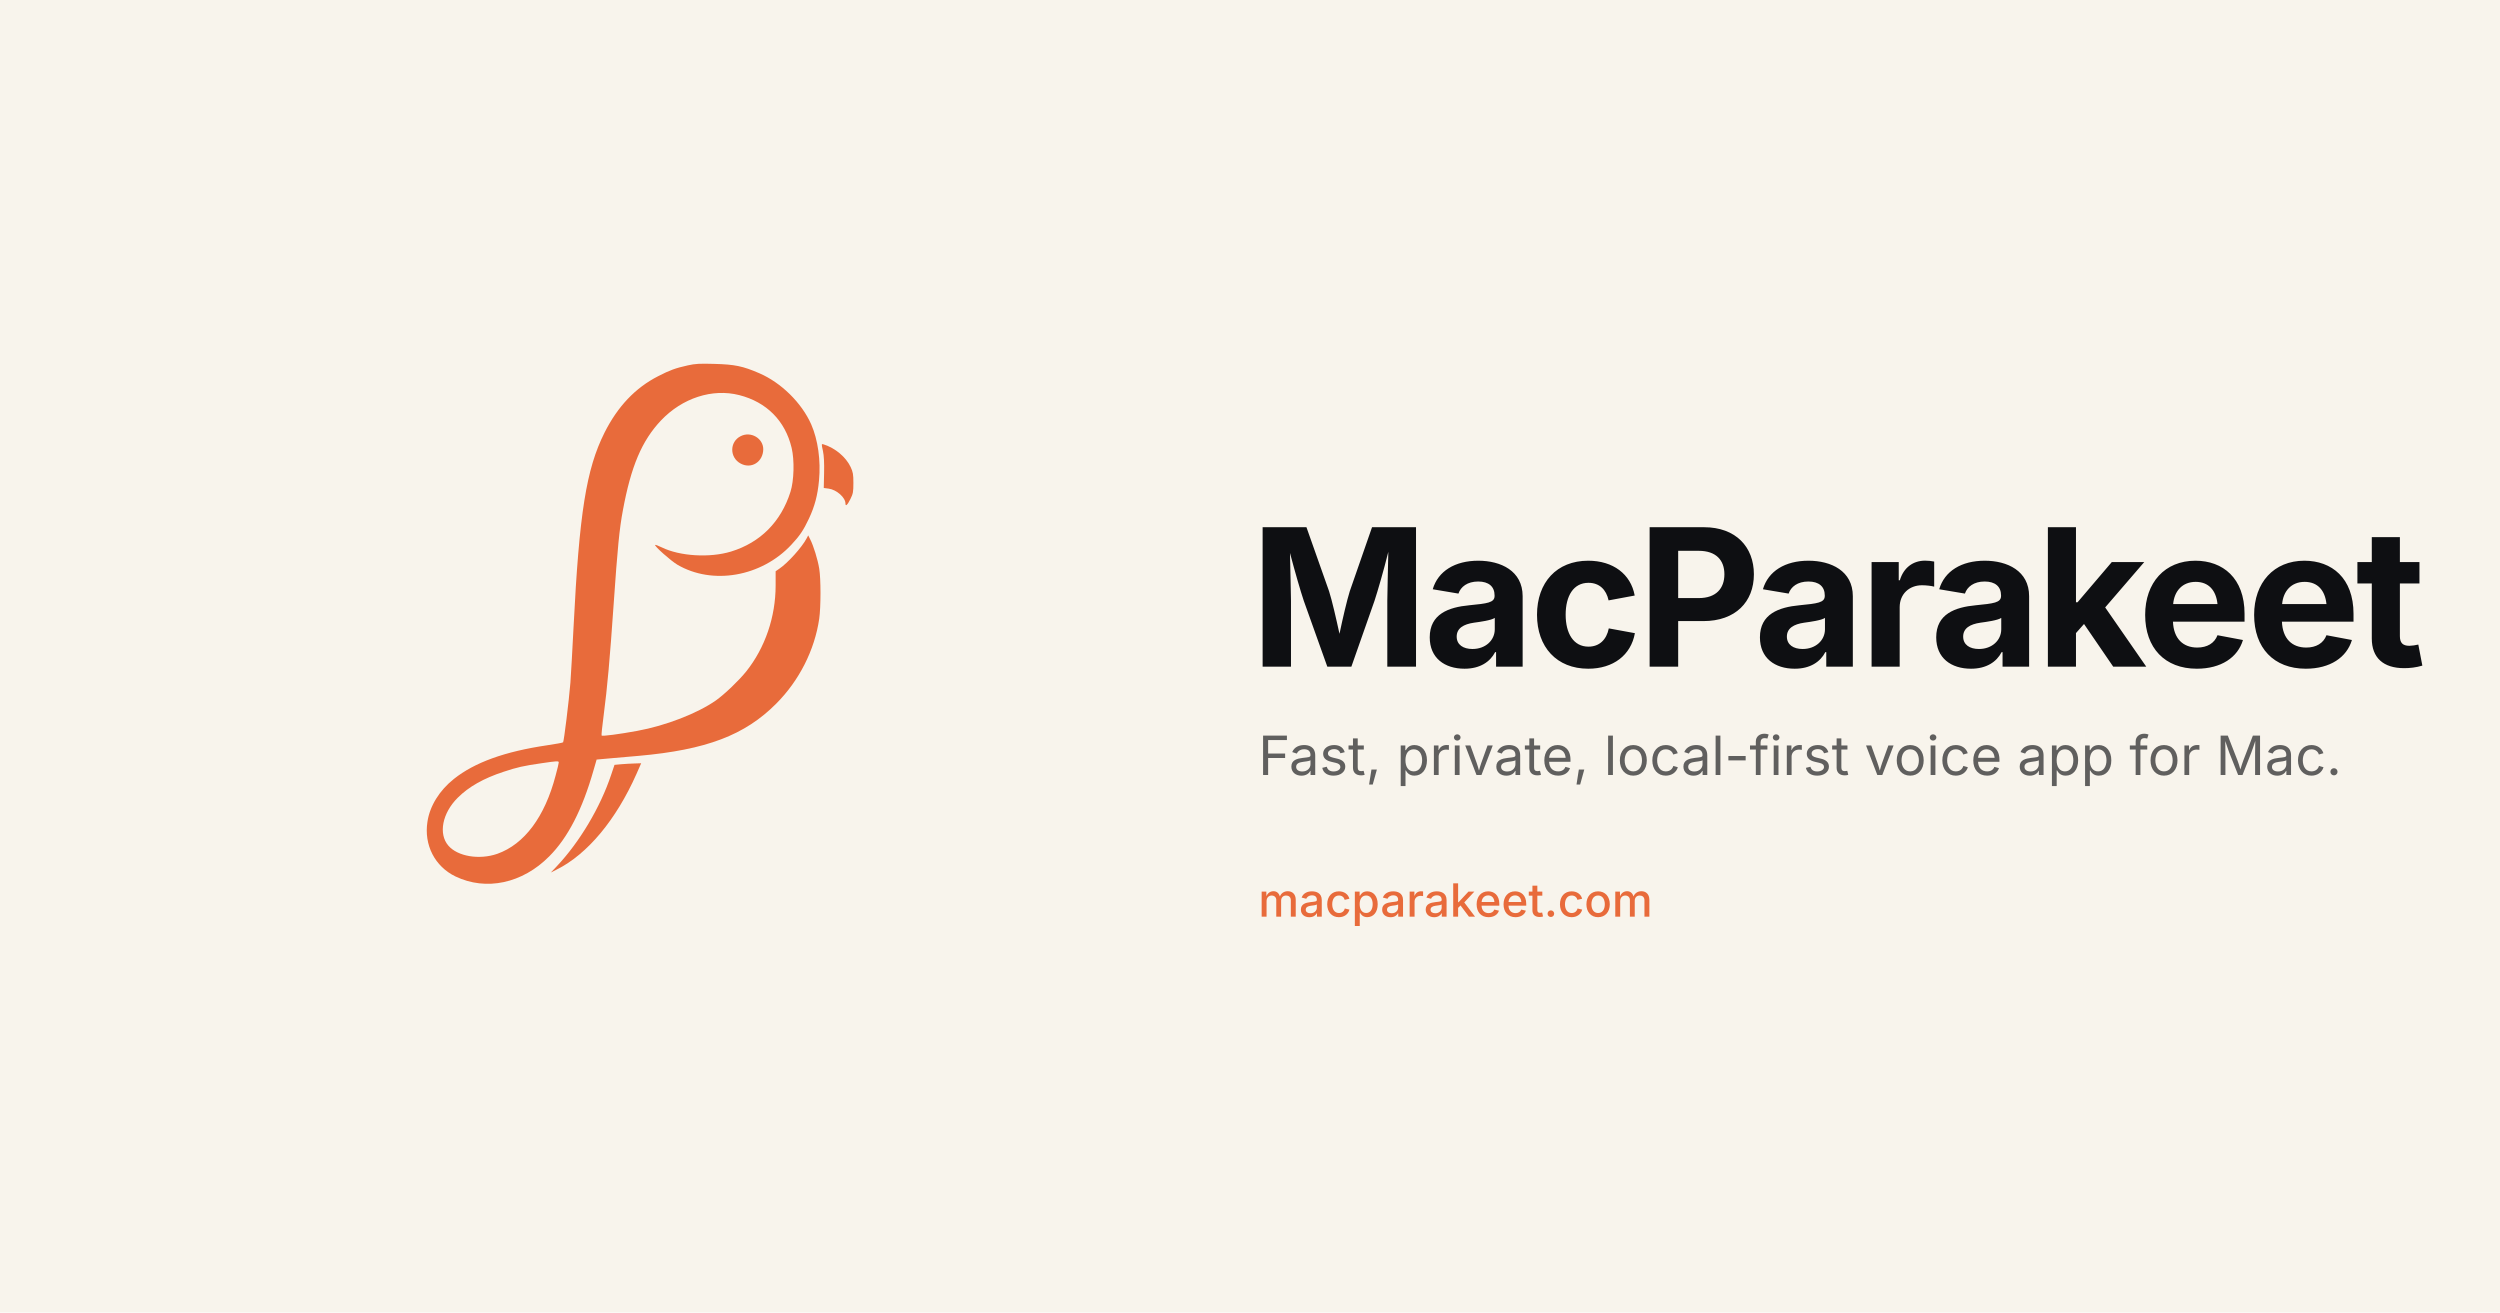
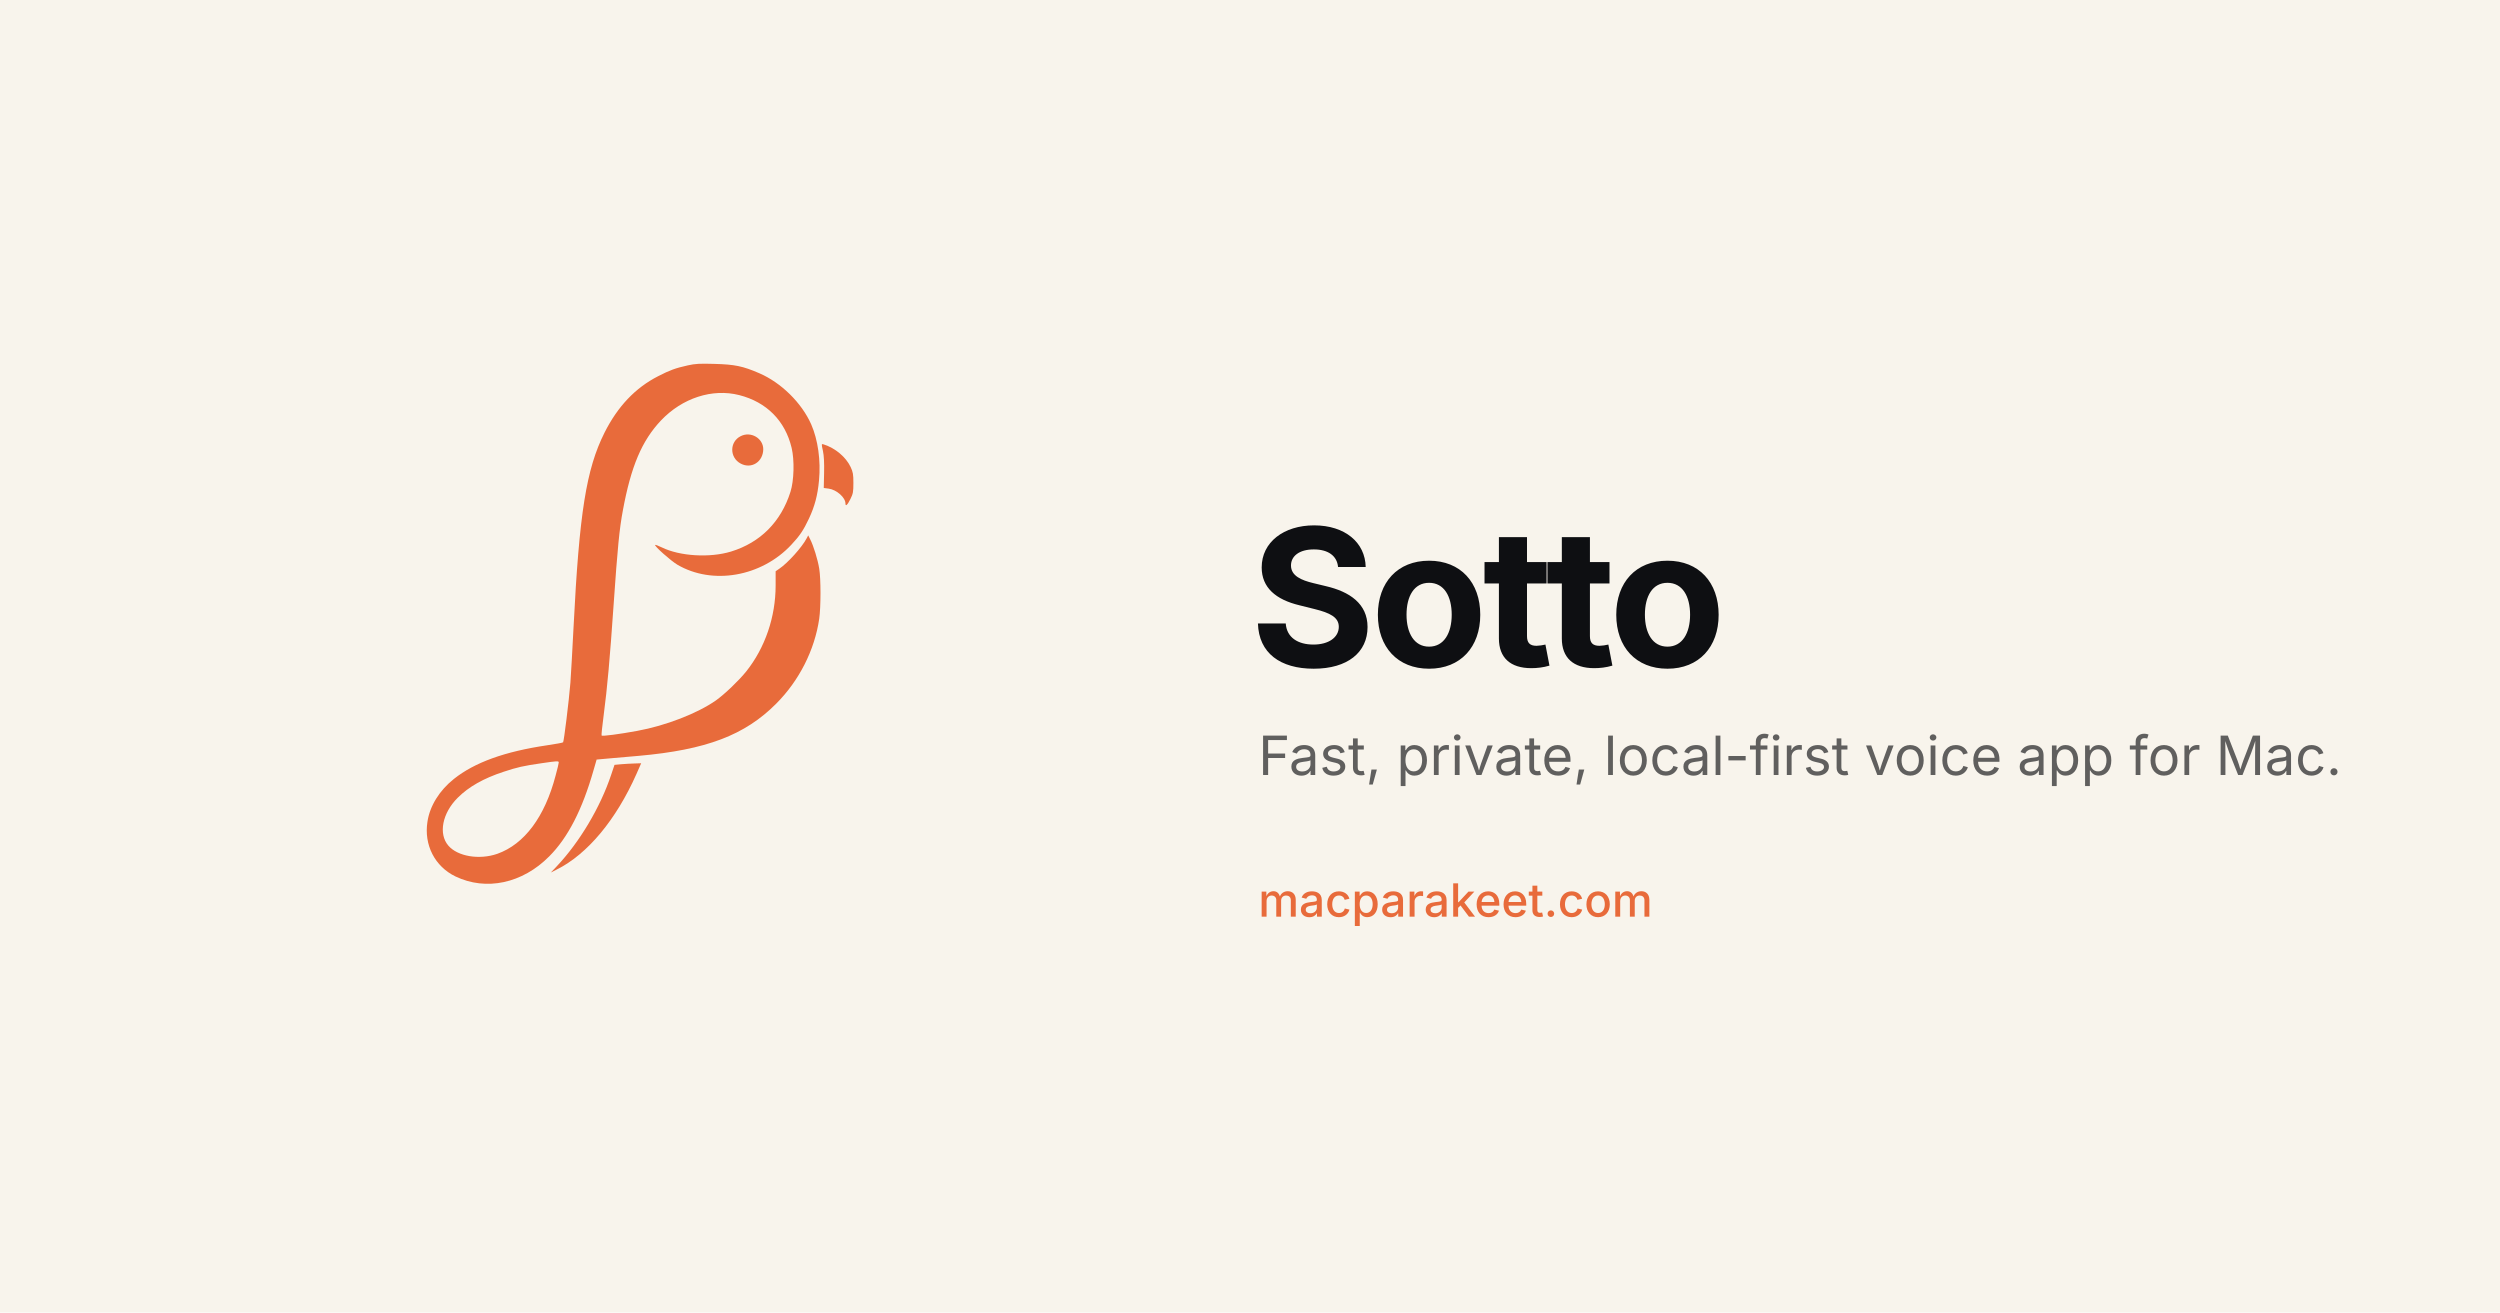
- <svg xmlns="http://www.w3.org/2000/svg" viewBox="0 0 1200 630" role="img" aria-label="MacParakeet">
+ <svg xmlns="http://www.w3.org/2000/svg" viewBox="0 0 1200 630" role="img" aria-label="Sotto">
  <defs>
    <symbol id="bird" viewBox="0 0 1024 1024" preserveAspectRatio="xMidYMid meet">
      <path fill="currentColor" fill-rule="evenodd" d="M 532.0 246.9 c -11.7 2.6 -16.9 4.5 -28.0 10.2 -21.6 11.0 -38.3 28.6 -50.8 53.5 -17.2 34.4 -23.8 75.8 -29.2 183.4 -1.1 22.3 -2.5 46.1 -3.0 53.0 -1.4 17.2 -6.1 55.3 -6.9 56.2 -0.3 0.4 -7.1 1.6 -15.1 2.8 -40.0 5.9 -68.5 16.2 -88.1 31.8 -13.7 10.9 -22.8 25.6 -25.0 40.4 -3.5 22.0 7.0 42.4 26.5 51.8 29.0 13.9 63.2 6.6 88.6 -19.0 17.6 -17.6 31.3 -44.2 41.9 -81.5 l 2.9 -10.0 13.3 -1.2 c 7.4 -0.6 19.3 -1.7 26.4 -2.3 64.1 -5.7 100.5 -19.6 130.1 -49.4 21.8 -21.9 36.3 -50.7 40.6 -80.2 1.6 -11.3 1.6 -37.7 0.0 -47.4 -1.4 -8.6 -5.4 -21.5 -8.4 -27.4 l -2.0 -4.0 -1.6 3.0 c -4.3 8.2 -17.7 23.1 -25.7 28.5 l -3.5 2.4 0.0 13.4 c 0.0 29.8 -10.0 59.0 -27.8 81.3 -6.9 8.6 -20.3 21.4 -28.5 27.3 -17.5 12.3 -47.6 24.0 -74.6 28.9 -16.8 3.1 -32.9 5.2 -33.6 4.4 -0.3 -0.3 0.6 -9.1 2.0 -19.6 3.4 -25.9 5.8 -52.5 9.4 -104.7 3.7 -53.4 5.4 -70.8 8.7 -88.5 7.7 -41.7 17.9 -65.8 36.0 -85.0 20.1 -21.2 48.5 -30.5 74.0 -24.0 25.9 6.6 43.4 24.3 49.5 49.8 2.8 11.6 2.3 31.1 -1.1 41.7 -9.0 28.4 -28.5 47.9 -56.2 56.4 -20.1 6.1 -48.3 4.4 -65.3 -3.9 -3.3 -1.6 -6.2 -2.7 -6.4 -2.4 -1.0 1.0 14.8 15.0 21.0 18.7 33.2 19.5 79.5 11.4 107.7 -18.8 7.9 -8.4 11.5 -13.7 16.7 -24.8 5.4 -11.5 8.2 -21.9 9.5 -36.0 1.8 -18.8 -1.0 -38.5 -7.4 -53.1 -9.0 -20.3 -28.4 -39.4 -49.1 -48.3 -15.5 -6.7 -23.1 -8.3 -42.5 -8.8 -13.7 -0.4 -17.9 -0.2 -25.0 1.4 z m -122.0 375.3 c 0.0 0.7 -1.3 6.4 -3.0 12.5 -10.2 39.0 -29.5 64.8 -55.1 73.9 -17.0 5.9 -37.5 2.5 -46.3 -7.8 -9.5 -11.1 -5.7 -30.7 8.9 -45.2 10.4 -10.4 24.5 -18.4 43.5 -24.6 13.0 -4.3 18.4 -5.5 35.5 -8.0 15.0 -2.2 16.5 -2.3 16.5 -0.8 z" />
      <path fill="currentColor" d="M 582.0 313.8 c -10.7 5.3 -10.7 20.4 0.1 26.0 10.1 5.3 21.0 -1.7 21.2 -13.5 0.1 -10.4 -11.7 -17.4 -21.3 -12.5 z" />
      <path fill="currentColor" d="M 659.7 327.7 c 1.0 4.7 1.3 11.2 1.1 21.0 l -0.3 14.1 4.6 0.6 c 7.5 1.0 15.9 8.4 15.9 14.1 0.0 3.1 1.9 1.4 4.7 -4.3 2.5 -5.0 2.8 -6.8 2.8 -15.2 0.0 -8.1 -0.4 -10.3 -2.6 -15.0 -4.5 -9.5 -14.5 -17.9 -25.5 -21.4 -2.2 -0.7 -2.2 -0.6 -0.7 6.1 z" />
      <path fill="currentColor" d="M 469.1 623.9 l -6.4 0.6 -3.2 9.5 c -10.2 30.6 -29.7 63.4 -51.4 86.4 l -5.6 5.9 5.5 -2.8 c 29.1 -14.5 56.2 -47.0 75.5 -90.5 l 4.4 -10.0 -6.2 0.2 c -3.4 0.1 -9.1 0.4 -12.6 0.7 z" />
    </symbol>
  </defs>
  <rect width="1200" height="630" fill="#F8F4EC" />
  <use href="#bird" x="60" y="50" width="520" height="520" color="#E86B3B" />
  <g font-family="-apple-system, 'SF Pro Display', 'Helvetica Neue', sans-serif" fill="#0E0F12">
-     <text x="600" y="320" font-size="92" font-weight="700" letter-spacing="-2.5">MacParakeet</text>
+     <text x="600" y="320" font-size="92" font-weight="700" letter-spacing="-2.5">Sotto</text>
    <text x="604" y="372" font-size="26" font-weight="400" opacity="0.65">Fast, private, local-first voice app for Mac.</text>
    <text x="604" y="440" font-size="22" font-weight="500" fill="#E86B3B">macparakeet.com</text>
  </g>
</svg>
